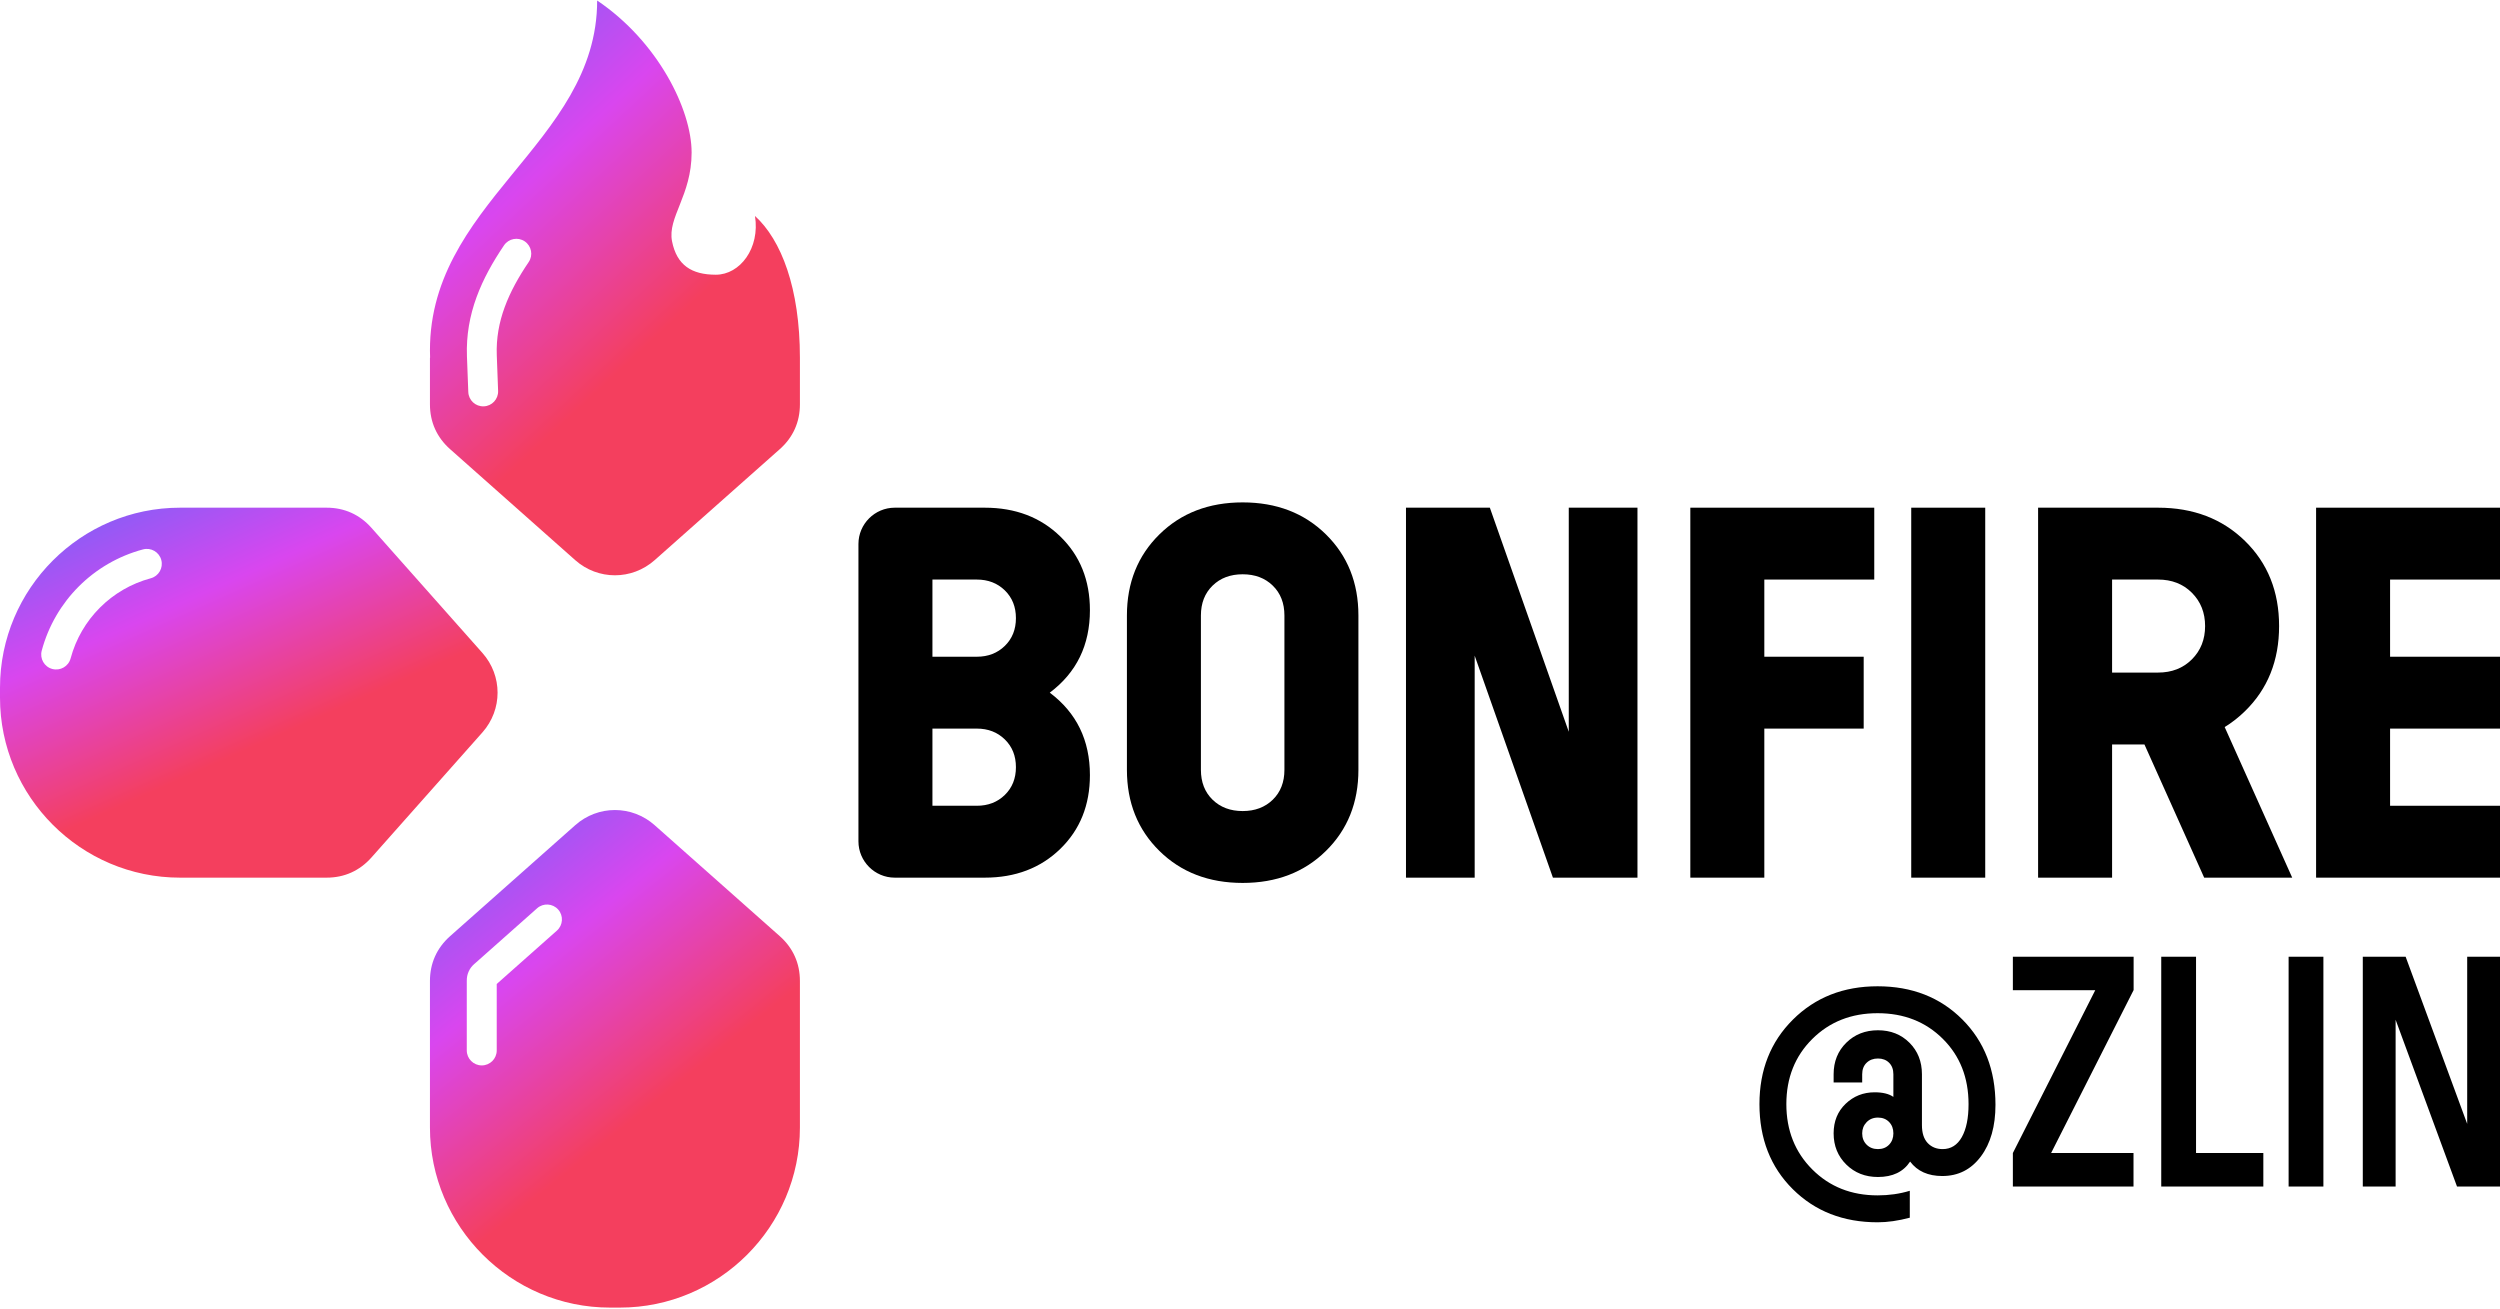
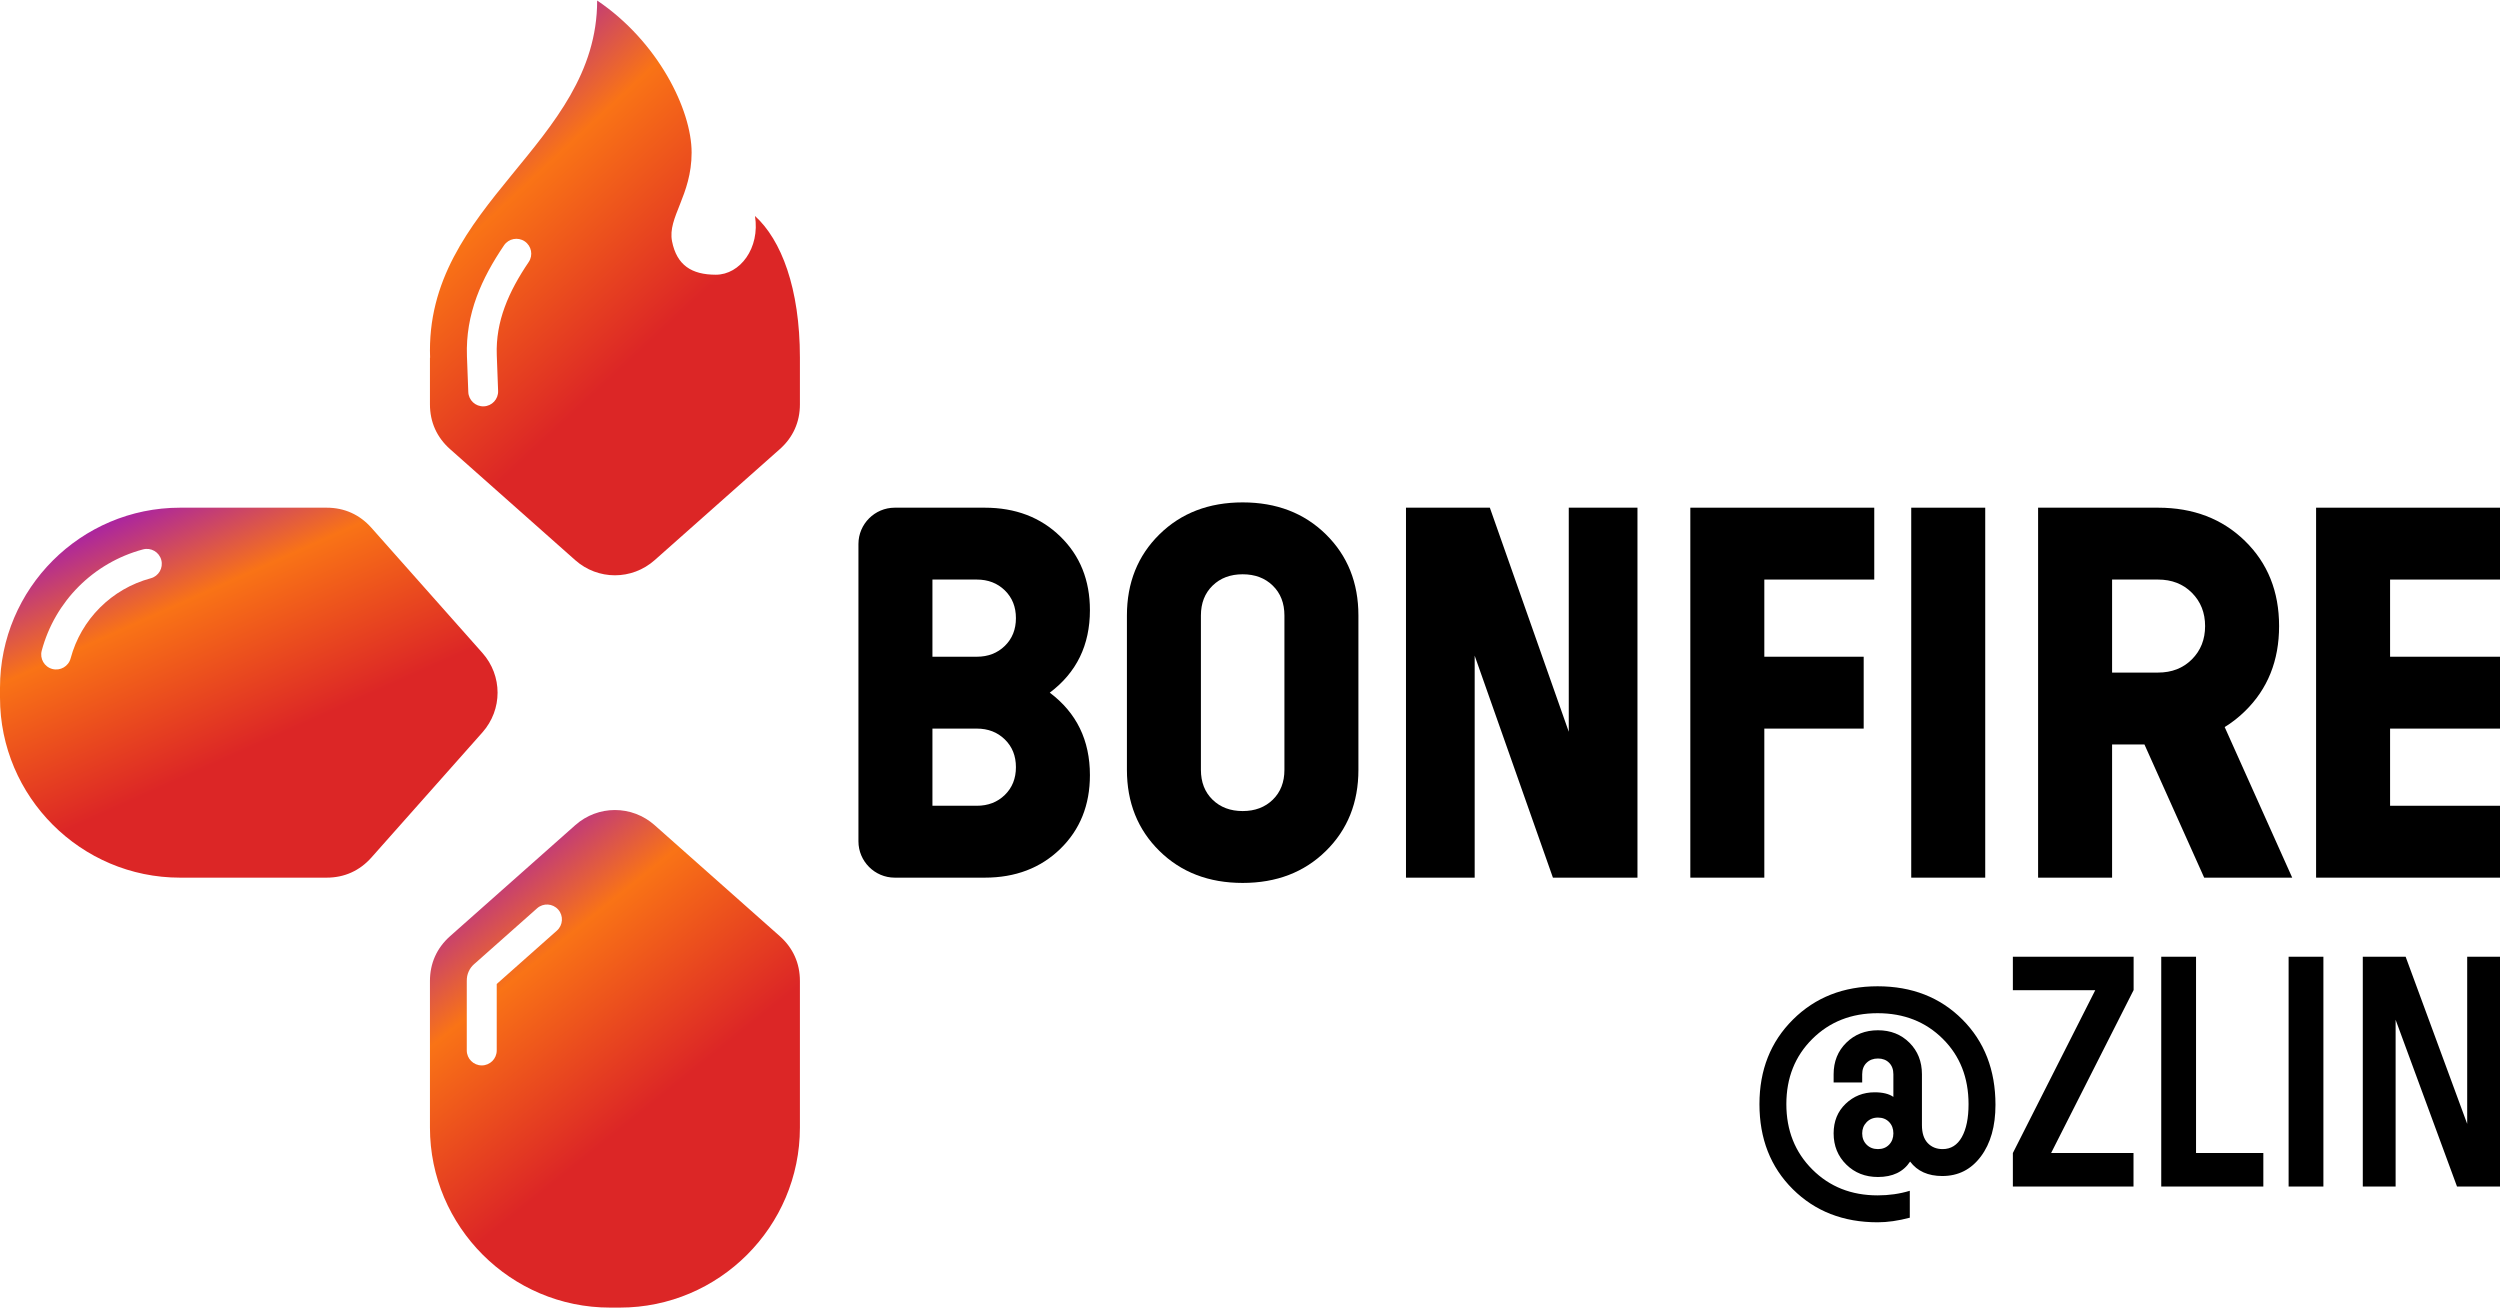
<svg xmlns="http://www.w3.org/2000/svg" xml:space="preserve" id="svg1342" width="1355" height="709" fill-rule="evenodd" clip-rule="evenodd" image-rendering="optimizeQuality" shape-rendering="geometricPrecision" text-rendering="geometricPrecision" version="1.1" viewBox="0 0 1354.87 708.37">
  <defs id="defs1315">
    <linearGradient id="brandGradient" x1="0" y1="0" x2="0.6" y2="1">
-       <stop offset="0%" stop-color="#8b5cf6" />
-       <stop offset="10%" stop-color="#8b5cf6" />
-       <stop offset="35%" stop-color="#d946ef" />
-       <stop offset="70%" stop-color="#f43f5e" />
-       <stop offset="100%" stop-color="#f43f5e" />
+       <stop offset="0%" stop-color="#a21caf" />
+       <stop offset="10%" stop-color="#a21caf" />
+       <stop offset="35%" stop-color="#f97316" />
+       <stop offset="70%" stop-color="#dc2626" />
+       <stop offset="100%" stop-color="#dc2626" />
    </linearGradient>
    <style id="style1313" type="text/css">
    .fil0{fill:#000}
    .fil1{fill:url(#brandGradient)}
  </style>
  </defs>
  <g id="Vrstva_x0020_1">
    <g id="_1379018008256">
      <path id="path1318" d="M177.02 274.86c9.62 0 17.89 3.72 24.28 10.91l60.14 67.8c10.96 12.36 10.96 30.72 0 43.08l-60.14 67.79c-6.39 7.19-14.66 10.92-24.28 10.92H97.57C43.83 475.36 0 431.53 0 377.79v-5.36c0-53.74 43.83-97.57 97.57-97.57h79.45zm-99.53 22.61c4.33-1.16 8.77 1.41 9.92 5.73 1.16 4.33-1.41 8.77-5.73 9.92-10.58 2.84-20.02 8.4-27.52 15.9s-13.06 16.94-15.89 27.51c-1.16 4.33-5.6 6.89-9.92 5.74-4.33-1.15-6.89-5.6-5.74-9.92 3.59-13.41 10.62-25.34 20.08-34.8 9.46-9.46 21.4-16.49 34.8-20.08z" class="fil1" />
      <path id="path1320" d="M233.01 531.36c0-9.63 3.73-17.9 10.92-24.29l67.8-60.13c12.35-10.97 30.72-10.97 43.07 0l67.8 60.13c7.19 6.39 10.91 14.66 10.91 24.29v79.44c0 53.74-43.83 97.57-97.57 97.57h-5.35c-53.75 0-97.58-43.83-97.58-97.57v-79.44zm58.09-39.41c3.34-2.96 8.45-2.64 11.41.7 2.96 3.34 2.64 8.45-.7 11.41l-32.61 28.93v36.02c0 4.48-3.63 8.11-8.11 8.11-4.48 0-8.12-3.63-8.12-8.11v-37.65c0-1.9.26-3.43 1.03-5.14.76-1.71 1.74-2.93 3.17-4.2h.03l33.9-30.07z" class="fil1" />
      <path id="path1322" d="M433.51 218.86c0 9.62-3.72 17.9-10.91 24.28l-67.8 60.14c-12.36 10.96-30.72 10.96-43.07 0l-67.8-60.14c-7.19-6.38-10.92-14.66-10.92-24.28v-25.27h.08C229.95 109.81 323.63 78.17 323.63 0c32.99 22.25 51.19 59.14 51.19 82.42 0 23.27-13.17 35.14-10.61 48.07 2.56 12.93 10.6 18.11 23.73 18.11 13.12 0 24.03-14.37 21.22-31.84 14.24 12.94 24.35 39.13 24.35 76.83v25.27zm-160.36-86.18c2.5-3.69 7.53-4.66 11.22-2.16 3.69 2.51 4.66 7.53 2.15 11.22-5.39 7.96-9.94 16.04-13.02 24.49-3 8.2-4.62 16.79-4.27 26.02l.72 19.33c.16 4.46-3.33 8.21-7.8 8.36-4.46.16-8.2-3.33-8.36-7.79l-.73-19.33c-.42-11.48 1.55-22.07 5.22-32.1 3.58-9.79 8.76-19.02 14.87-28.04z" class="fil1" />
      <path id="polygon1324" d="M1255.2 475.36v-200.5h99.67v38.95h-59.57v41.82h59.57v38.95h-59.57v41.82h59.57v38.96z" class="fil0" />
      <path id="path1326" d="M1144.64 364.22h24.92c7.44 0 13.55-2.38 18.33-7.16 4.77-4.77 7.16-10.79 7.16-18.04 0-7.26-2.39-13.27-7.16-18.05-4.78-4.77-10.89-7.16-18.33-7.16h-24.92v50.41zm-40.1 111.14v-200.5h65.02c19.09 0 34.8 6.01 47.11 18.04 12.32 12.03 18.48 27.4 18.48 46.12 0 18.71-6.16 34.08-18.48 46.11-3.41 3.34-7.08 6.21-11.01 8.62l36.6 81.61h-47.71l-32.37-72.18h-17.54v72.18h-40.1z" class="fil0" />
      <path id="polygon1328" d="M1035.79 475.36v-200.5h40.1v200.5z" class="fil0" />
      <path id="polygon1330" d="M916.07 475.36v-200.5h99.68v38.95h-59.58v41.82h53.85v38.95h-53.85v80.78z" class="fil0" />
      <path id="polygon1332" d="M761.97 475.36v-200.5h45.45l42.77 121.44V274.86h37.23v200.5H841.6l-42.4-120.3v120.3z" class="fil0" />
      <path id="path1334" d="M657.14 433.11c4.2 4.1 9.64 6.16 16.32 6.16 6.69 0 12.13-2.06 16.33-6.16 4.2-4.11 6.3-9.5 6.3-16.18v-83.64c0-6.68-2.1-12.08-6.3-16.18-4.2-4.11-9.64-6.16-16.33-6.16-6.68 0-12.12 2.05-16.32 6.16-4.21 4.1-6.31 9.5-6.31 16.18v83.64c0 6.68 2.1 12.07 6.31 16.18zm61.43 27.78c-11.74 11.56-26.78 17.33-45.11 17.33s-33.37-5.77-45.11-17.33c-11.74-11.55-17.62-26.21-17.62-43.96v-83.64c0-17.76 5.88-32.41 17.62-43.97 11.74-11.55 26.78-17.33 45.11-17.33s33.37 5.78 45.11 17.33c11.75 11.56 17.62 26.21 17.62 43.97v83.64c0 17.75-5.87 32.41-17.62 43.96z" class="fil0" />
      <path id="path1336" d="M505.33 355.63h24.06c6.11 0 11.17-1.96 15.18-5.87 4.01-3.92 6.01-8.93 6.01-15.04 0-6.11-2-11.12-6.01-15.04-4.01-3.91-9.07-5.87-15.18-5.87h-24.06v41.82zm0 80.77h24.06c6.11 0 11.17-1.95 15.18-5.87 4.01-3.91 6.01-8.93 6.01-15.04 0-6.11-2-11.12-6.01-15.03-4.01-3.92-9.07-5.88-15.18-5.88h-24.06v41.82zm-40.1 19.27V294.54c0-10.84 8.84-19.68 19.68-19.68h48.77c16.62 0 30.27 5.2 40.96 15.61 10.7 10.41 16.04 23.72 16.04 39.96 0 18.9-7.25 33.79-21.76 44.68 14.51 10.88 21.76 25.78 21.76 44.68 0 16.23-5.34 29.55-16.04 39.96-10.69 10.4-24.34 15.61-40.96 15.61h-48.77c-10.84 0-19.68-8.85-19.68-19.69z" class="fil0" />
      <path id="path1338" fill="#000" fill-rule="nonzero" d="M1017.75 637.59c-6.88 0-12.6-2.25-17.17-6.76-4.57-4.51-6.85-10.14-6.85-16.9 0-6.52 2.17-11.86 6.5-16.01 4.33-4.15 9.57-6.23 15.74-6.23 4.39 0 7.77.83 10.14 2.49v-12.27c0-2.61-.77-4.69-2.31-6.23s-3.56-2.31-6.05-2.31c-2.49 0-4.54.77-6.14 2.31-1.6 1.54-2.4 3.62-2.4 6.23v4.44h-15.48v-4.44c0-6.88 2.28-12.57 6.85-17.08 4.57-4.51 10.29-6.76 17.17-6.76 6.88 0 12.57 2.25 17.08 6.76 4.51 4.51 6.76 10.2 6.76 17.08v27.57c0 4.27 1.04 7.5 3.11 9.7 2.08 2.19 4.78 3.29 8.1 3.29 4.5 0 7.97-2.17 10.4-6.49 2.43-4.33 3.65-10.29 3.65-17.88 0-14.35-4.65-26.16-13.97-35.41-9.31-9.25-21.08-13.87-35.31-13.87-14.23 0-26.03 4.65-35.4 13.96-9.37 9.31-14.06 21.09-14.06 35.32s4.69 26.03 14.06 35.4c9.37 9.37 21.17 14.05 35.4 14.05 6.17 0 11.98-.83 17.44-2.49v14.59c-6.29 1.66-12.1 2.49-17.44 2.49-18.62 0-33.95-5.99-45.99-17.97-12.04-11.97-18.05-27.33-18.05-46.07 0-18.5 6.04-33.78 18.14-45.81 12.1-12.04 27.4-18.06 45.9-18.06 18.62 0 33.92 5.99 45.9 17.97 11.98 11.98 17.97 27.4 17.97 46.25 0 11.63-2.64 20.97-7.92 28.02-5.28 7.06-12.24 10.59-20.9 10.59-7.71 0-13.52-2.61-17.44-7.83-3.67 5.58-9.48 8.36-17.43 8.36zm-6.14-17.52c1.6 1.6 3.65 2.4 6.14 2.4 2.49 0 4.51-.8 6.05-2.4 1.54-1.6 2.31-3.65 2.31-6.14 0-2.49-.77-4.54-2.31-6.14-1.54-1.6-3.56-2.4-6.05-2.4-2.49 0-4.54.83-6.14 2.49-1.6 1.66-2.4 3.68-2.4 6.05 0 2.49.8 4.54 2.4 6.14zm79.26 22.68V624.6l44.65-88.24h-44.65v-18.14h65.44v18.06l-44.72 88.32h44.66v18.15h-65.38zm80.41 0V518.22h18.86V624.6h36.47v18.15h-55.33zm69.03 0V518.22h18.85v124.53h-18.85zm40.2 0V518.22h23.22l33.36 90.58v-90.58h17.78v124.53h-23.3l-33.27-90.37v90.37h-17.79z" />
    </g>
  </g>
</svg>
